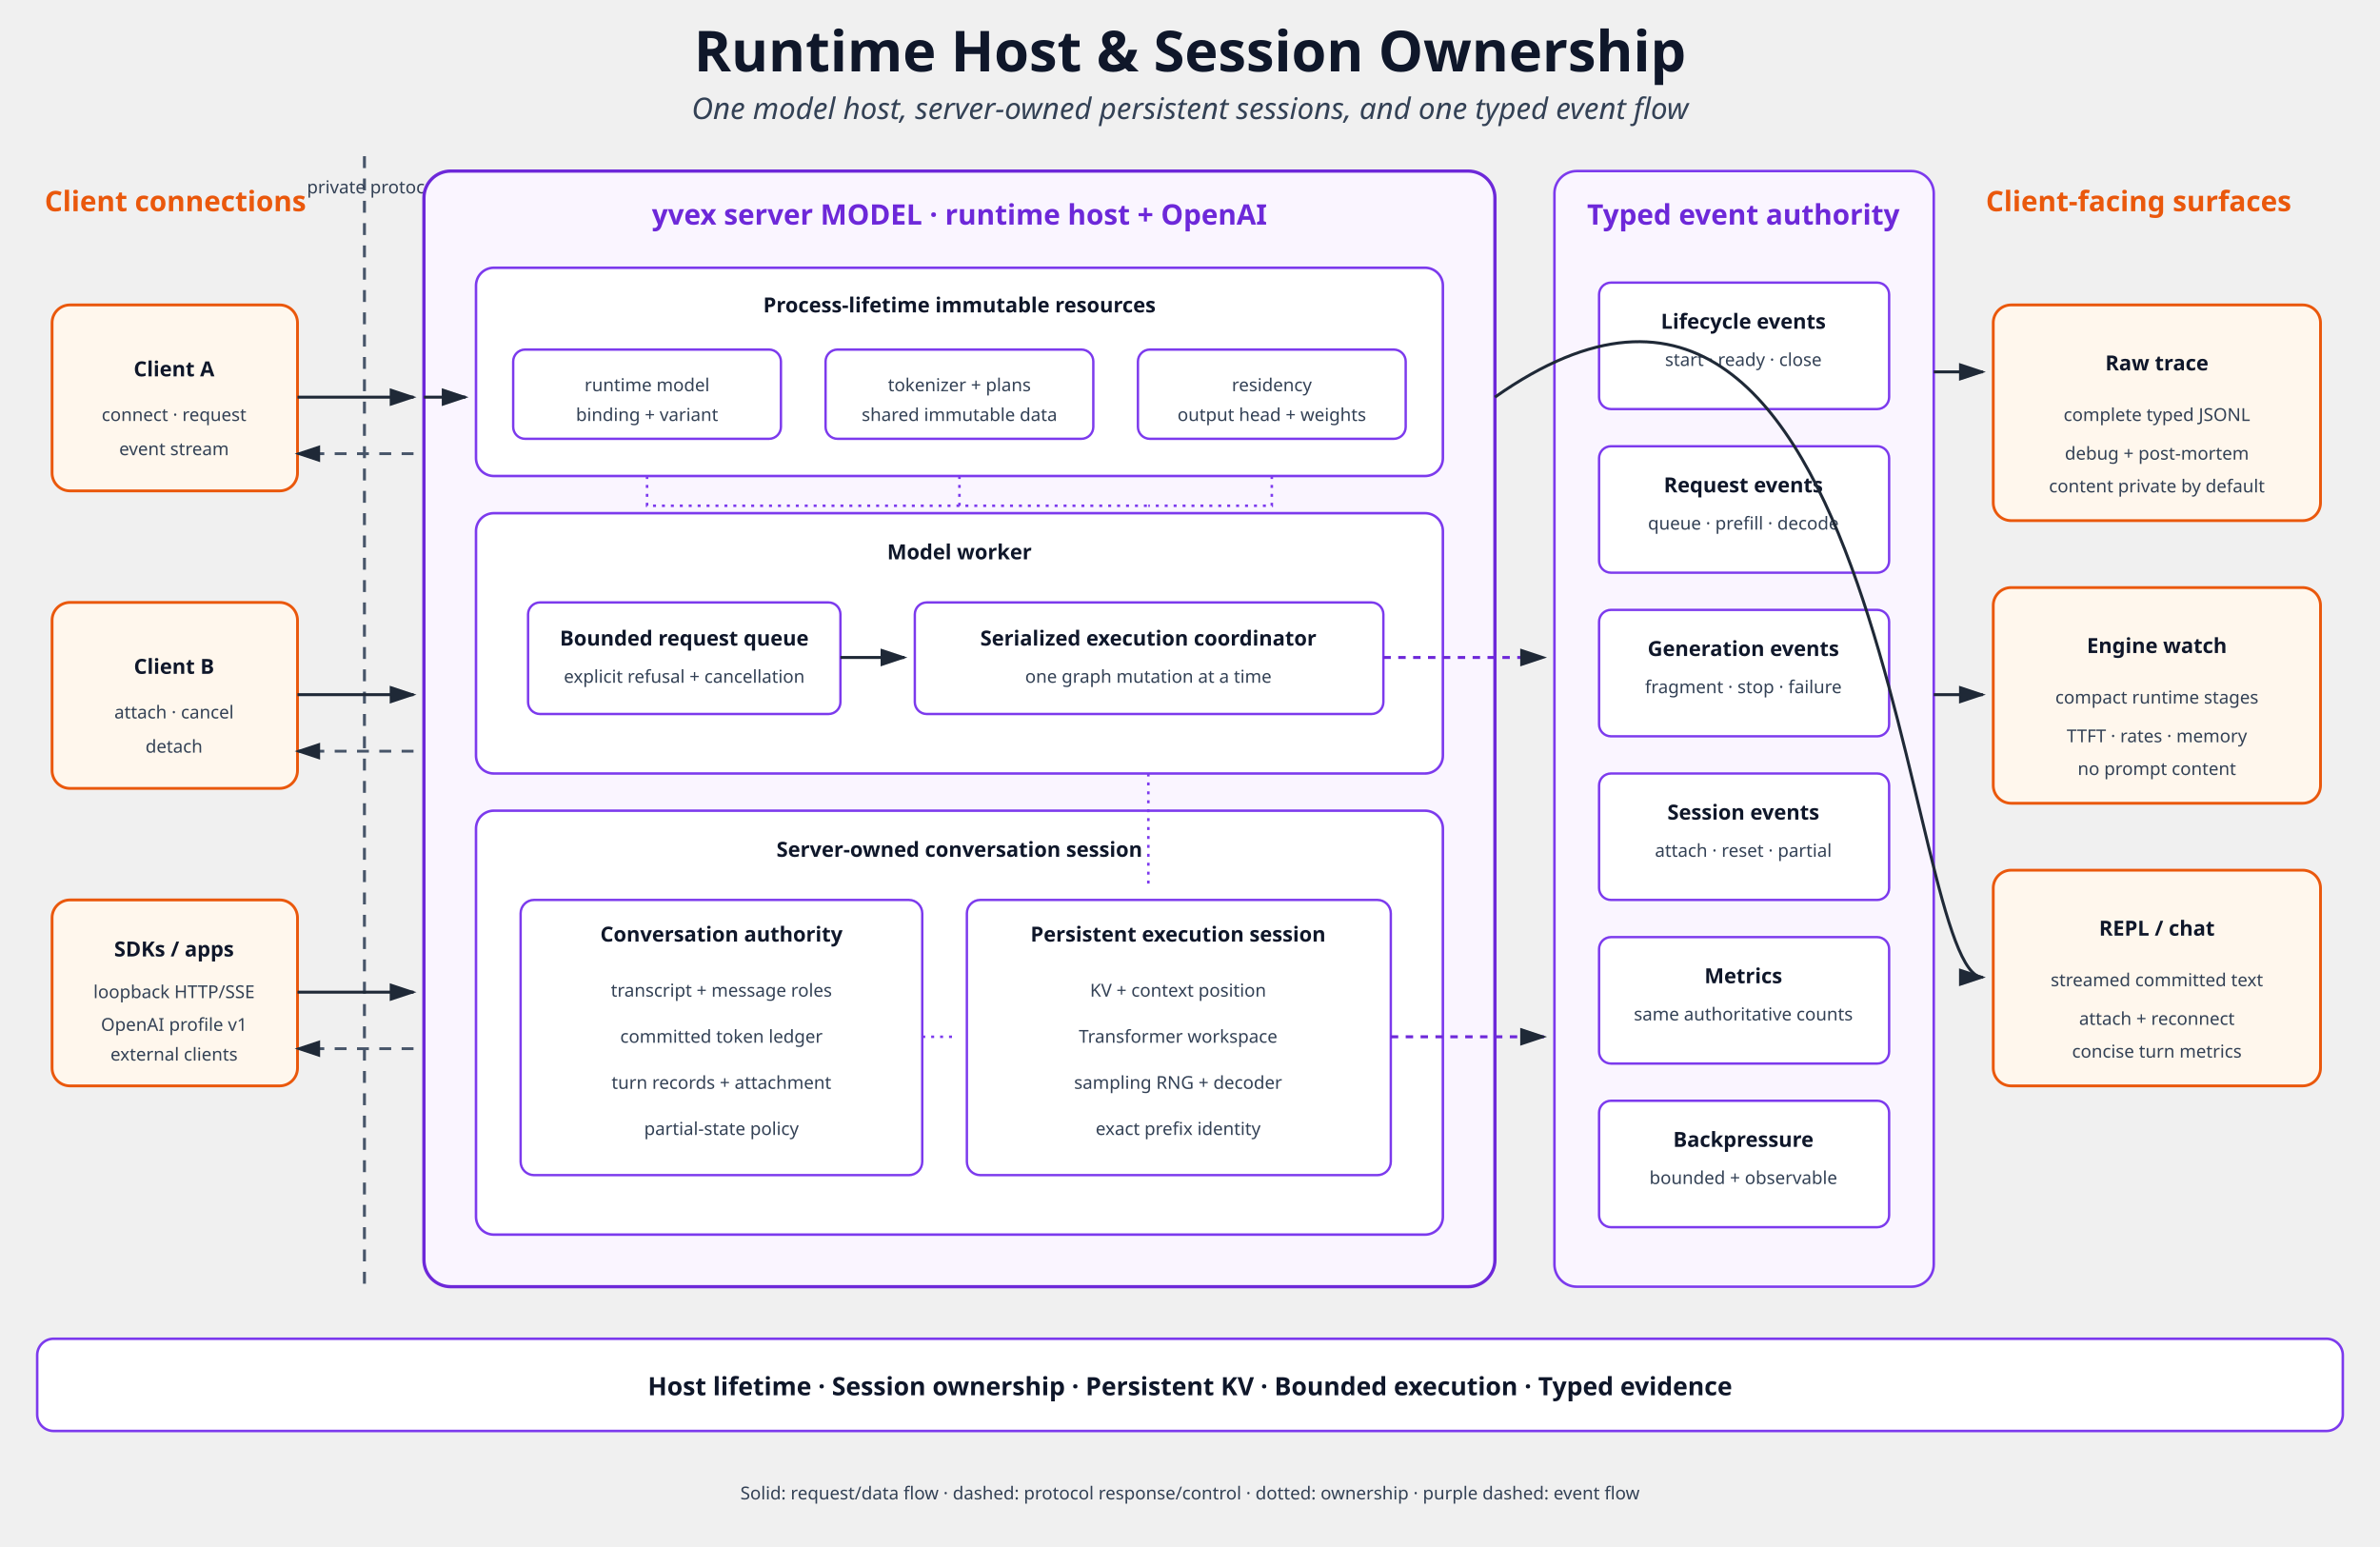
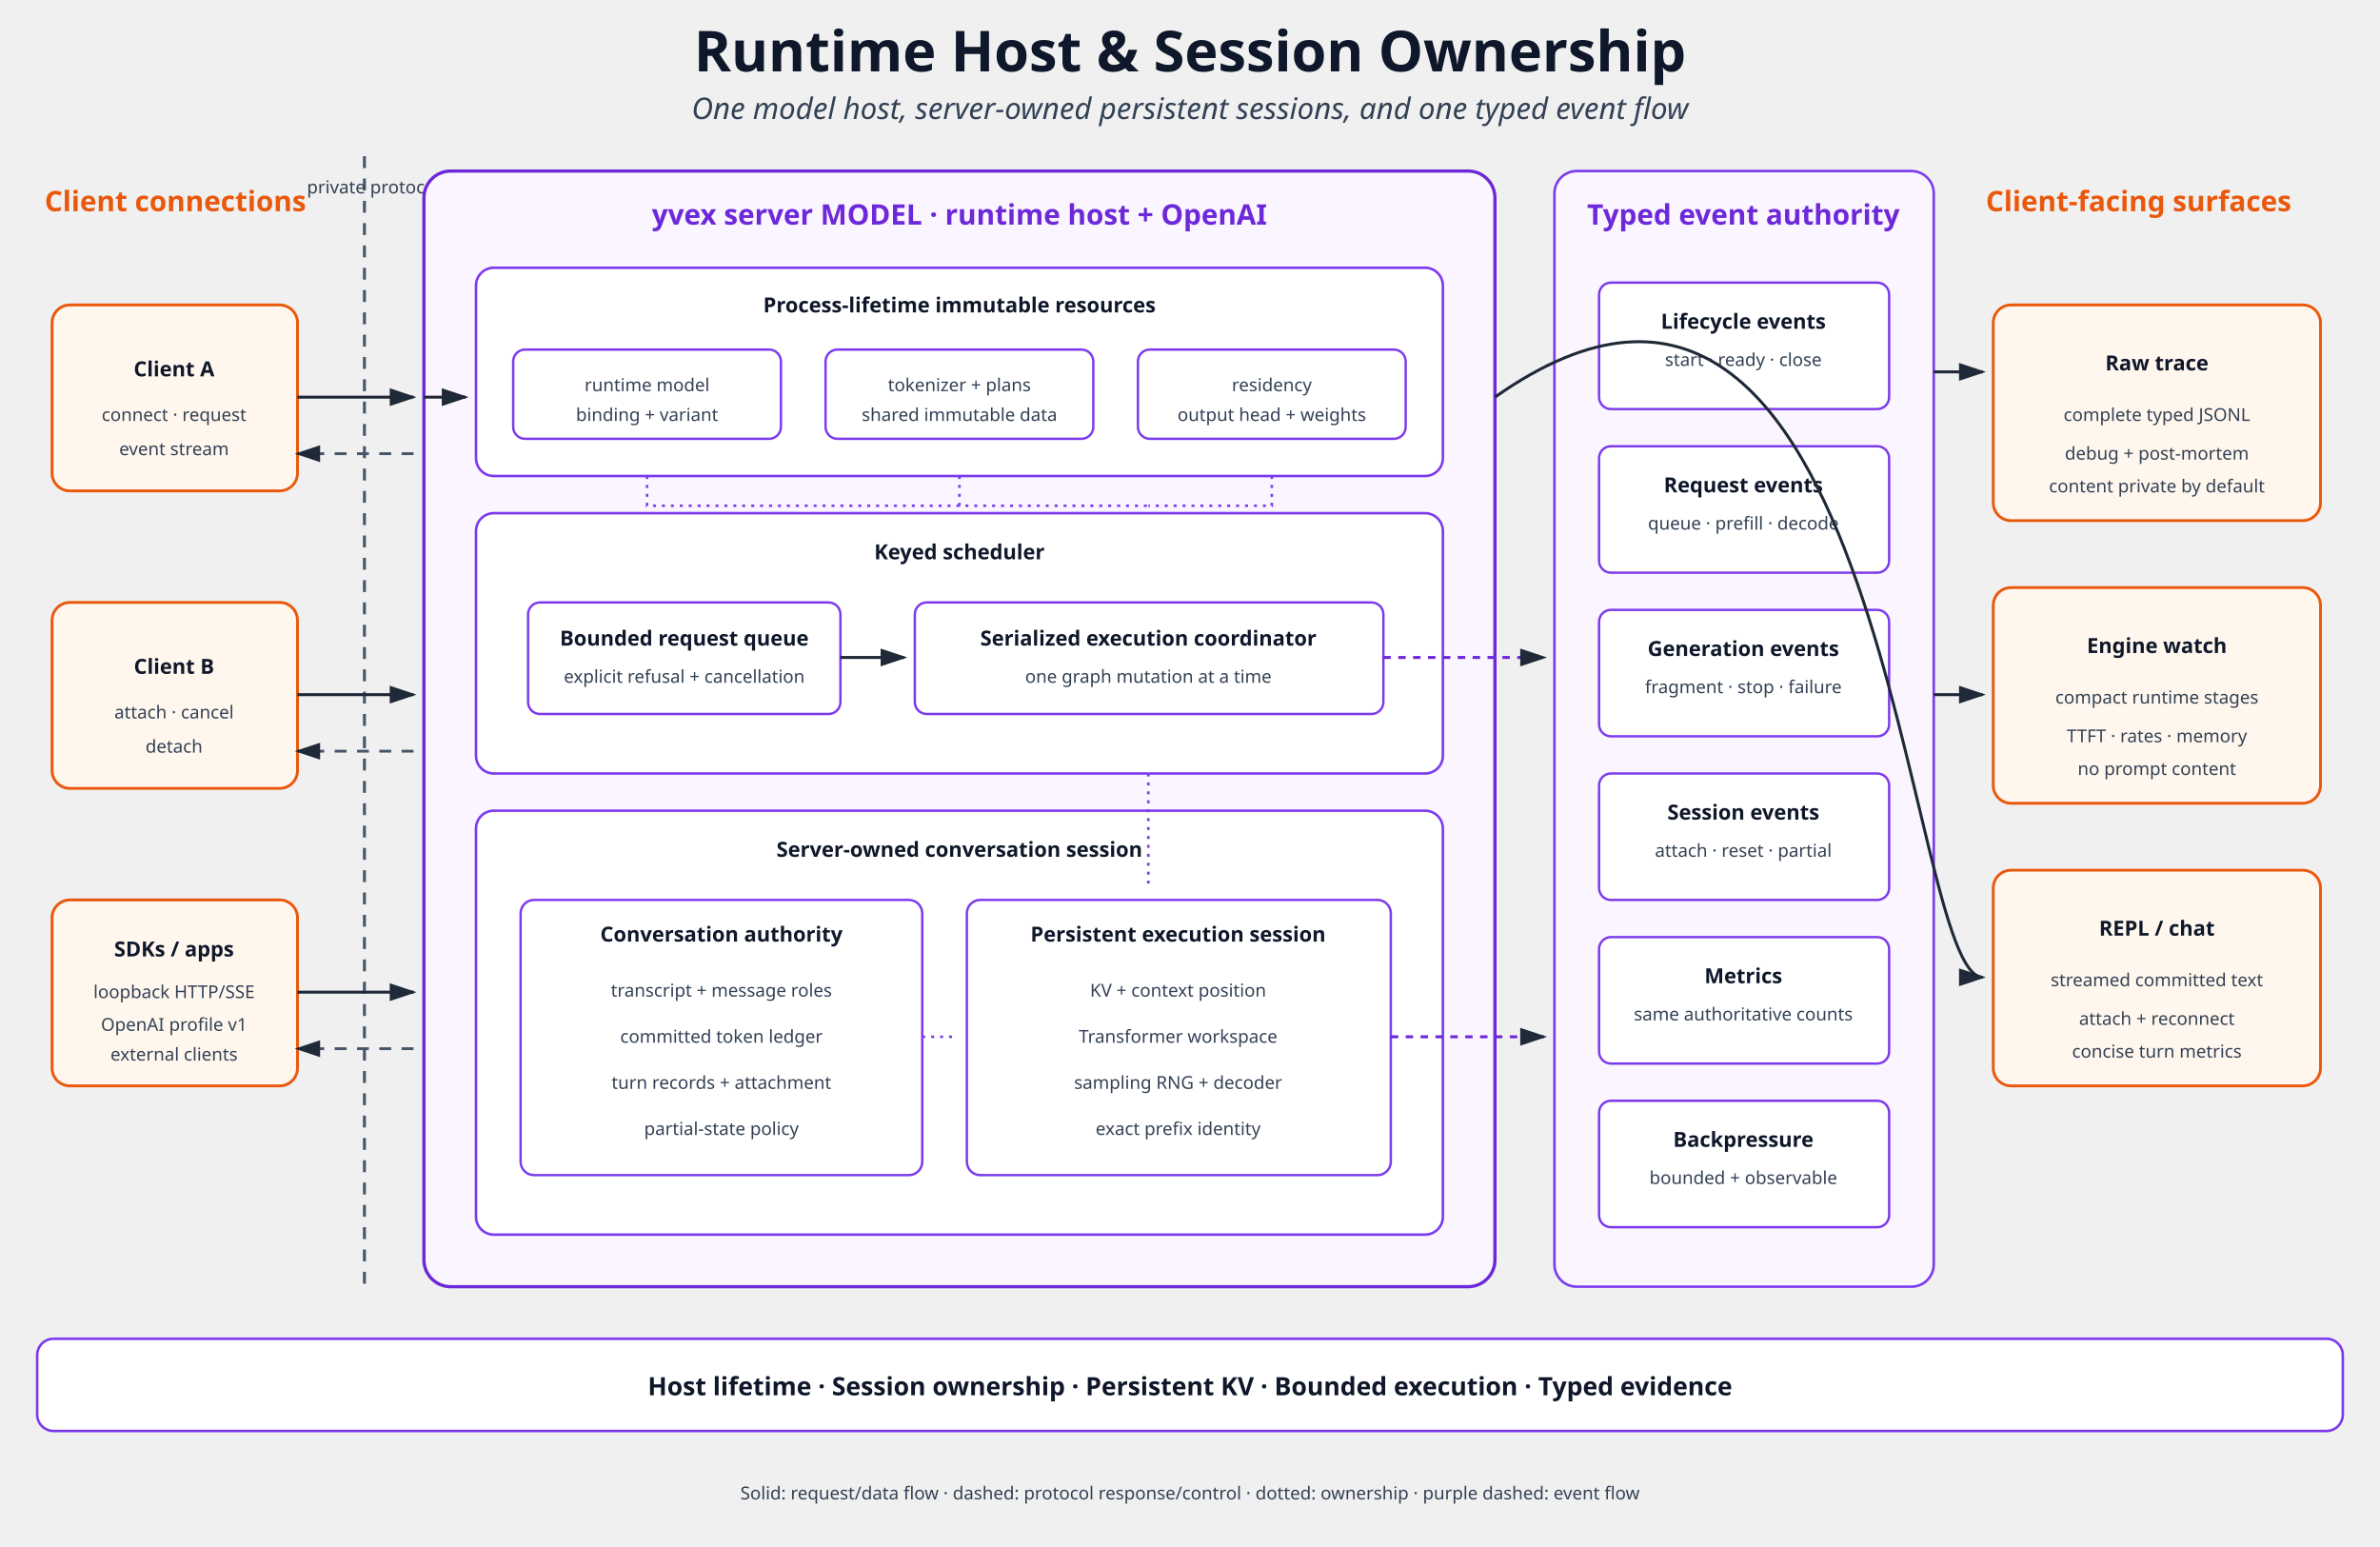
<svg xmlns="http://www.w3.org/2000/svg" width="1600" height="1040" viewBox="0 0 1600 1040" role="img" aria-labelledby="title desc">
  <defs>
    <marker id="arrow" markerWidth="10" markerHeight="10" refX="8" refY="3" orient="auto" markerUnits="strokeWidth">
      <path d="M0 0L0 6L9 3z" class="arrow-fill" />
    </marker>
    <style>
      :root{color-scheme:light dark}.host{fill:#faf5ff;stroke:#6d28d9;stroke-width:2.2}.group{fill:#fff;stroke:#7c3aed;stroke-width:1.7}.client-box{fill:#fff7ed;stroke:#ea580c;stroke-width:1.9}.event-box{fill:#faf5ff;stroke:#7c3aed;stroke-width:1.7}.surface{fill:#fff7ed;stroke:#ea580c;stroke-width:1.9}.state{fill:#fff;stroke:#7c3aed;stroke-width:1.6}.head{fill:#0f172a;font-family:sans-serif;font-size:38px;font-weight:700;text-anchor:middle}.subhead{fill:#334155;font-family:sans-serif;font-size:20px;font-style:italic;text-anchor:middle}.section{font-family:sans-serif;font-size:19px;font-weight:700}.text{fill:#0f172a;font-family:sans-serif;font-size:14px;font-weight:600;text-anchor:middle}.small{fill:#334155;font-family:sans-serif;font-size:12px;text-anchor:middle}.line{fill:none;stroke:#1f2937;stroke-width:2;marker-end:url(#arrow)}.control{fill:none;stroke:#475569;stroke-width:1.9;stroke-dasharray:8 7;marker-end:url(#arrow)}.event{fill:none;stroke:#6d28d9;stroke-width:2;stroke-dasharray:5 5;marker-end:url(#arrow)}.assoc{fill:none;stroke:#7c3aed;stroke-width:1.7;stroke-dasharray:2 4}.divider{stroke:#475569;stroke-width:2;stroke-dasharray:8 7}.arrow-fill{fill:#1f2937}.foot{fill:#0f172a;font-family:sans-serif;font-size:17px;font-weight:600;text-anchor:middle}
      @media (prefers-color-scheme: dark){.host,.event-box{fill:#2e1065;stroke:#c4b5fd}.group,.state{fill:#111827;stroke:#c4b5fd}.client-box,.surface{fill:#431407;stroke:#fdba74}.head,.section,.text,.foot{fill:#f8fafc}.subhead,.small{fill:#cbd5e1}.line,.control{stroke:#e2e8f0}.event,.assoc{stroke:#c4b5fd}.divider{stroke:#94a3b8}.arrow-fill{fill:#e2e8f0}}
    </style>
  </defs>
  <text class="head" x="800" y="48">Runtime Host &amp; Session Ownership</text>
  <text class="subhead" x="800" y="80">One model host, server-owned persistent sessions, and one typed event flow</text>
  <text class="section" x="30" y="142" fill="#ea580c">Client connections</text>
  <line class="divider" x1="245" y1="105" x2="245" y2="865" />
  <text class="small" x="280" y="130">private protocol boundary</text>
  <g transform="translate(35 205)">
    <rect class="client-box" width="165" height="125" rx="12" />
    <text class="text" x="82" y="48">Client A</text>
    <text class="small" x="82" y="78">connect · request</text>
    <text class="small" x="82" y="101">event stream</text>
  </g>
  <g transform="translate(35 405)">
    <rect class="client-box" width="165" height="125" rx="12" />
    <text class="text" x="82" y="48">Client B</text>
    <text class="small" x="82" y="78">attach · cancel</text>
    <text class="small" x="82" y="101">detach</text>
  </g>
  <g transform="translate(35 605)">
    <rect class="client-box" width="165" height="125" rx="12" />
    <text class="text" x="82" y="38">SDKs / apps</text>
    <text class="small" x="82" y="66">loopback HTTP/SSE</text>
    <text class="small" x="82" y="88">OpenAI profile v1</text>
    <text class="small" x="82" y="108">external clients</text>
  </g>
  <rect class="host" x="285" y="115" width="720" height="750" rx="18" />
  <text class="section" x="645" y="151" fill="#6d28d9" text-anchor="middle">yvex server MODEL · runtime host + OpenAI</text>
  <rect class="group" x="320" y="180" width="650" height="140" rx="12" />
  <text class="text" x="645" y="210">Process-lifetime immutable resources</text>
  <rect class="state" x="345" y="235" width="180" height="60" rx="8" />
  <text class="small" x="435" y="263">runtime model</text>
  <text class="small" x="435" y="283">binding + variant</text>
  <rect class="state" x="555" y="235" width="180" height="60" rx="8" />
  <text class="small" x="645" y="263">tokenizer + plans</text>
  <text class="small" x="645" y="283">shared immutable data</text>
  <rect class="state" x="765" y="235" width="180" height="60" rx="8" />
  <text class="small" x="855" y="263">residency</text>
  <text class="small" x="855" y="283">output head + weights</text>
  <rect class="group" x="320" y="345" width="650" height="175" rx="12" />
-   <text class="text" x="645" y="376">Model worker</text>
+   <text class="text" x="645" y="376">Keyed scheduler</text>
  <rect class="state" x="355" y="405" width="210" height="75" rx="8" />
  <text class="text" x="460" y="434">Bounded request queue</text>
  <text class="small" x="460" y="459">explicit refusal + cancellation</text>
  <rect class="state" x="615" y="405" width="315" height="75" rx="8" />
  <text class="text" x="772" y="434">Serialized execution coordinator</text>
  <text class="small" x="772" y="459">one graph mutation at a time</text>
  <path class="line" d="M565 442H608" />
  <path class="assoc" d="M435 320V340H772" />
  <path class="assoc" d="M645 320V340" />
  <path class="assoc" d="M855 320V340H772" />
  <rect class="group" x="320" y="545" width="650" height="285" rx="12" />
  <text class="text" x="645" y="576">Server-owned conversation session</text>
  <rect class="state" x="350" y="605" width="270" height="185" rx="9" />
  <text class="text" x="485" y="633">Conversation authority</text>
  <text class="small" x="485" y="670">transcript + message roles</text>
  <text class="small" x="485" y="701">committed token ledger</text>
  <text class="small" x="485" y="732">turn records + attachment</text>
  <text class="small" x="485" y="763">partial-state policy</text>
  <rect class="state" x="650" y="605" width="285" height="185" rx="9" />
  <text class="text" x="792" y="633">Persistent execution session</text>
  <text class="small" x="792" y="670">KV + context position</text>
  <text class="small" x="792" y="701">Transformer workspace</text>
  <text class="small" x="792" y="732">sampling RNG + decoder</text>
  <text class="small" x="792" y="763">exact prefix identity</text>
  <path class="assoc" d="M620 697H643" />
  <path class="assoc" d="M772 520V598" />
  <path class="line" d="M200 267H278" />
  <path class="control" d="M278 305H200" />
  <path class="line" d="M200 467H278" />
  <path class="control" d="M278 505H200" />
  <path class="line" d="M200 667H278" />
  <path class="control" d="M278 705H200" />
  <path class="line" d="M285 267H313" />
  <rect class="event-box" x="1045" y="115" width="255" height="750" rx="15" />
  <text class="section" x="1172" y="151" fill="#6d28d9" text-anchor="middle">Typed event authority</text>
  <g transform="translate(1075 190)">
    <rect class="state" width="195" height="85" rx="8" />
    <text class="text" x="97" y="31">Lifecycle events</text>
    <text class="small" x="97" y="56">start · ready · close</text>
  </g>
  <g transform="translate(1075 300)">
    <rect class="state" width="195" height="85" rx="8" />
    <text class="text" x="97" y="31">Request events</text>
    <text class="small" x="97" y="56">queue · prefill · decode</text>
  </g>
  <g transform="translate(1075 410)">
    <rect class="state" width="195" height="85" rx="8" />
    <text class="text" x="97" y="31">Generation events</text>
    <text class="small" x="97" y="56">fragment · stop · failure</text>
  </g>
  <g transform="translate(1075 520)">
    <rect class="state" width="195" height="85" rx="8" />
    <text class="text" x="97" y="31">Session events</text>
    <text class="small" x="97" y="56">attach · reset · partial</text>
  </g>
  <g transform="translate(1075 630)">
    <rect class="state" width="195" height="85" rx="8" />
    <text class="text" x="97" y="31">Metrics</text>
    <text class="small" x="97" y="56">same authoritative counts</text>
  </g>
  <g transform="translate(1075 740)">
    <rect class="state" width="195" height="85" rx="8" />
    <text class="text" x="97" y="31">Backpressure</text>
    <text class="small" x="97" y="56">bounded + observable</text>
  </g>
  <path class="event" d="M930 442H1038" />
  <path class="event" d="M935 697H1038" />
  <text class="section" x="1335" y="142" fill="#ea580c">Client-facing surfaces</text>
  <g transform="translate(1340 205)">
    <rect class="surface" width="220" height="145" rx="12" />
    <text class="text" x="110" y="44">Raw trace</text>
    <text class="small" x="110" y="78">complete typed JSONL</text>
    <text class="small" x="110" y="104">debug + post-mortem</text>
    <text class="small" x="110" y="126">content private by default</text>
  </g>
  <g transform="translate(1340 395)">
    <rect class="surface" width="220" height="145" rx="12" />
    <text class="text" x="110" y="44">Engine watch</text>
    <text class="small" x="110" y="78">compact runtime stages</text>
    <text class="small" x="110" y="104">TTFT · rates · memory</text>
    <text class="small" x="110" y="126">no prompt content</text>
  </g>
  <g transform="translate(1340 585)">
    <rect class="surface" width="220" height="145" rx="12" />
    <text class="text" x="110" y="44">REPL / chat</text>
    <text class="small" x="110" y="78">streamed committed text</text>
    <text class="small" x="110" y="104">attach + reconnect</text>
    <text class="small" x="110" y="126">concise turn metrics</text>
  </g>
  <path class="line" d="M1300 250H1333" />
  <path class="line" d="M1300 467H1333" />
  <path class="line" d="M1005 267C1270 80 1280 657 1333 657" />
  <rect class="group" x="25" y="900" width="1550" height="62" rx="11" />
  <text class="foot" x="800" y="938">Host lifetime  ·  Session ownership  ·  Persistent KV  ·  Bounded execution  ·  Typed evidence</text>
  <text class="small" x="800" y="1008">Solid: request/data flow   ·   dashed: protocol response/control   ·   dotted: ownership   ·   purple dashed: event flow</text>
</svg>
